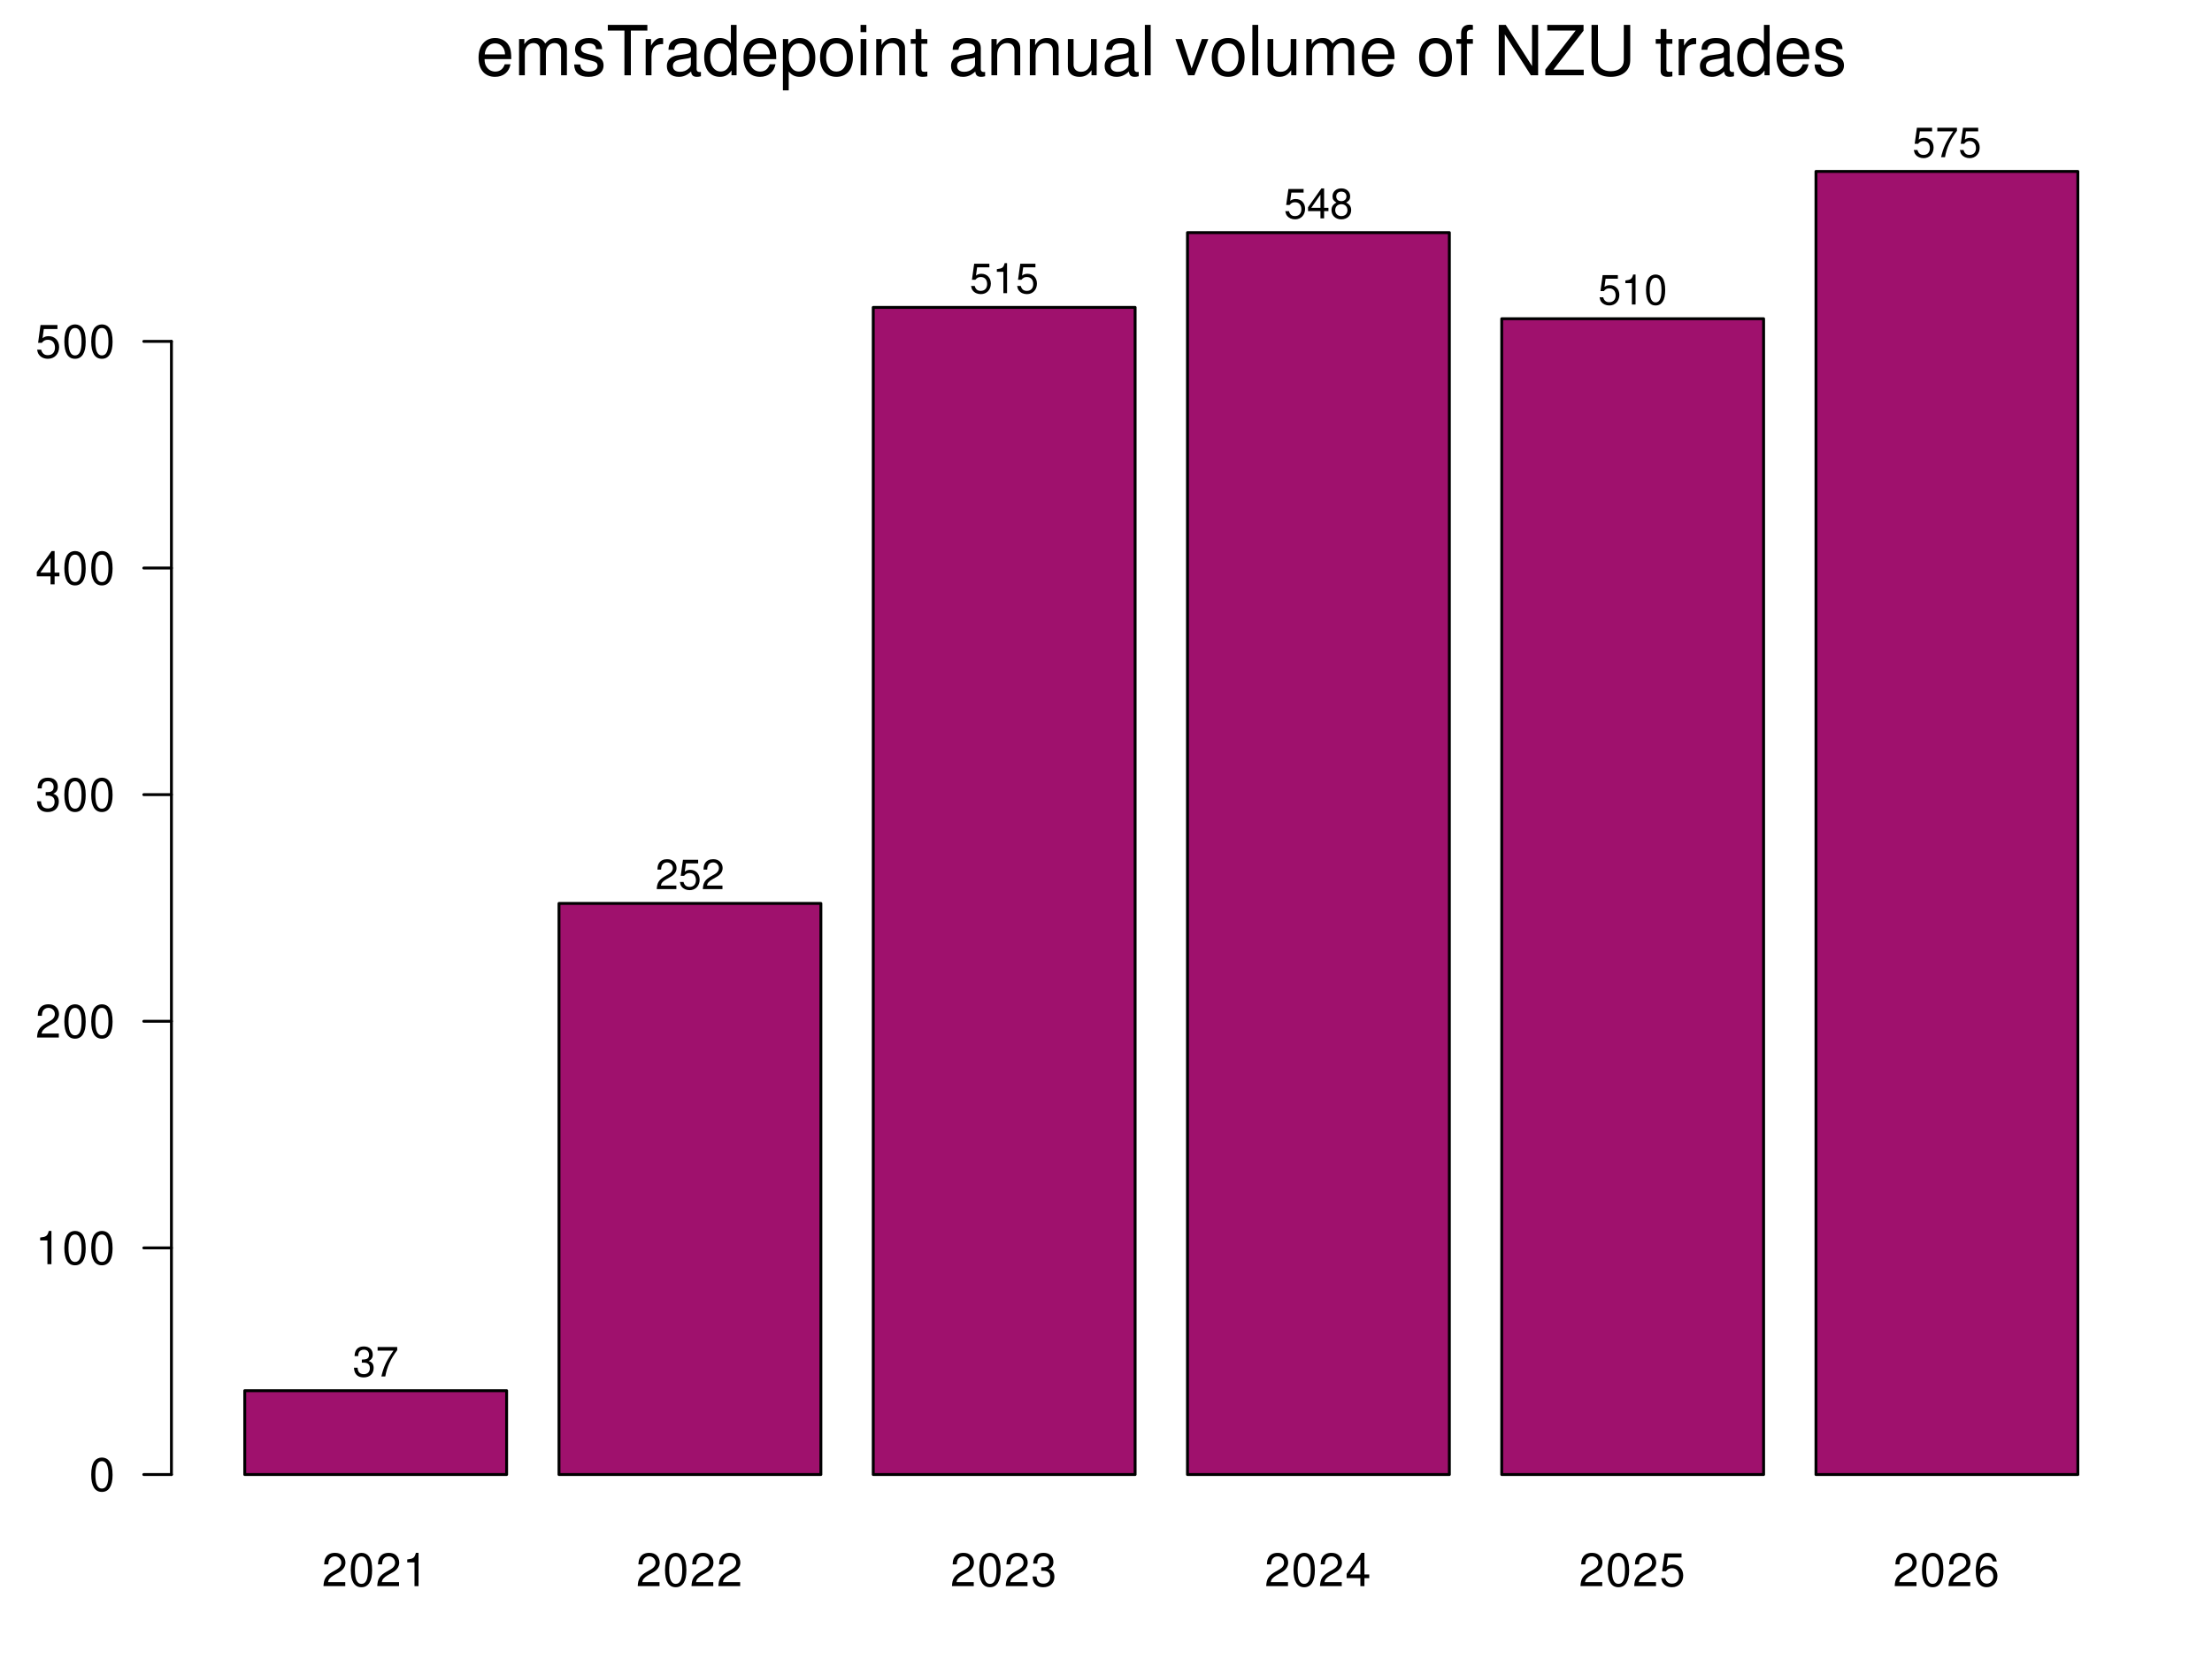
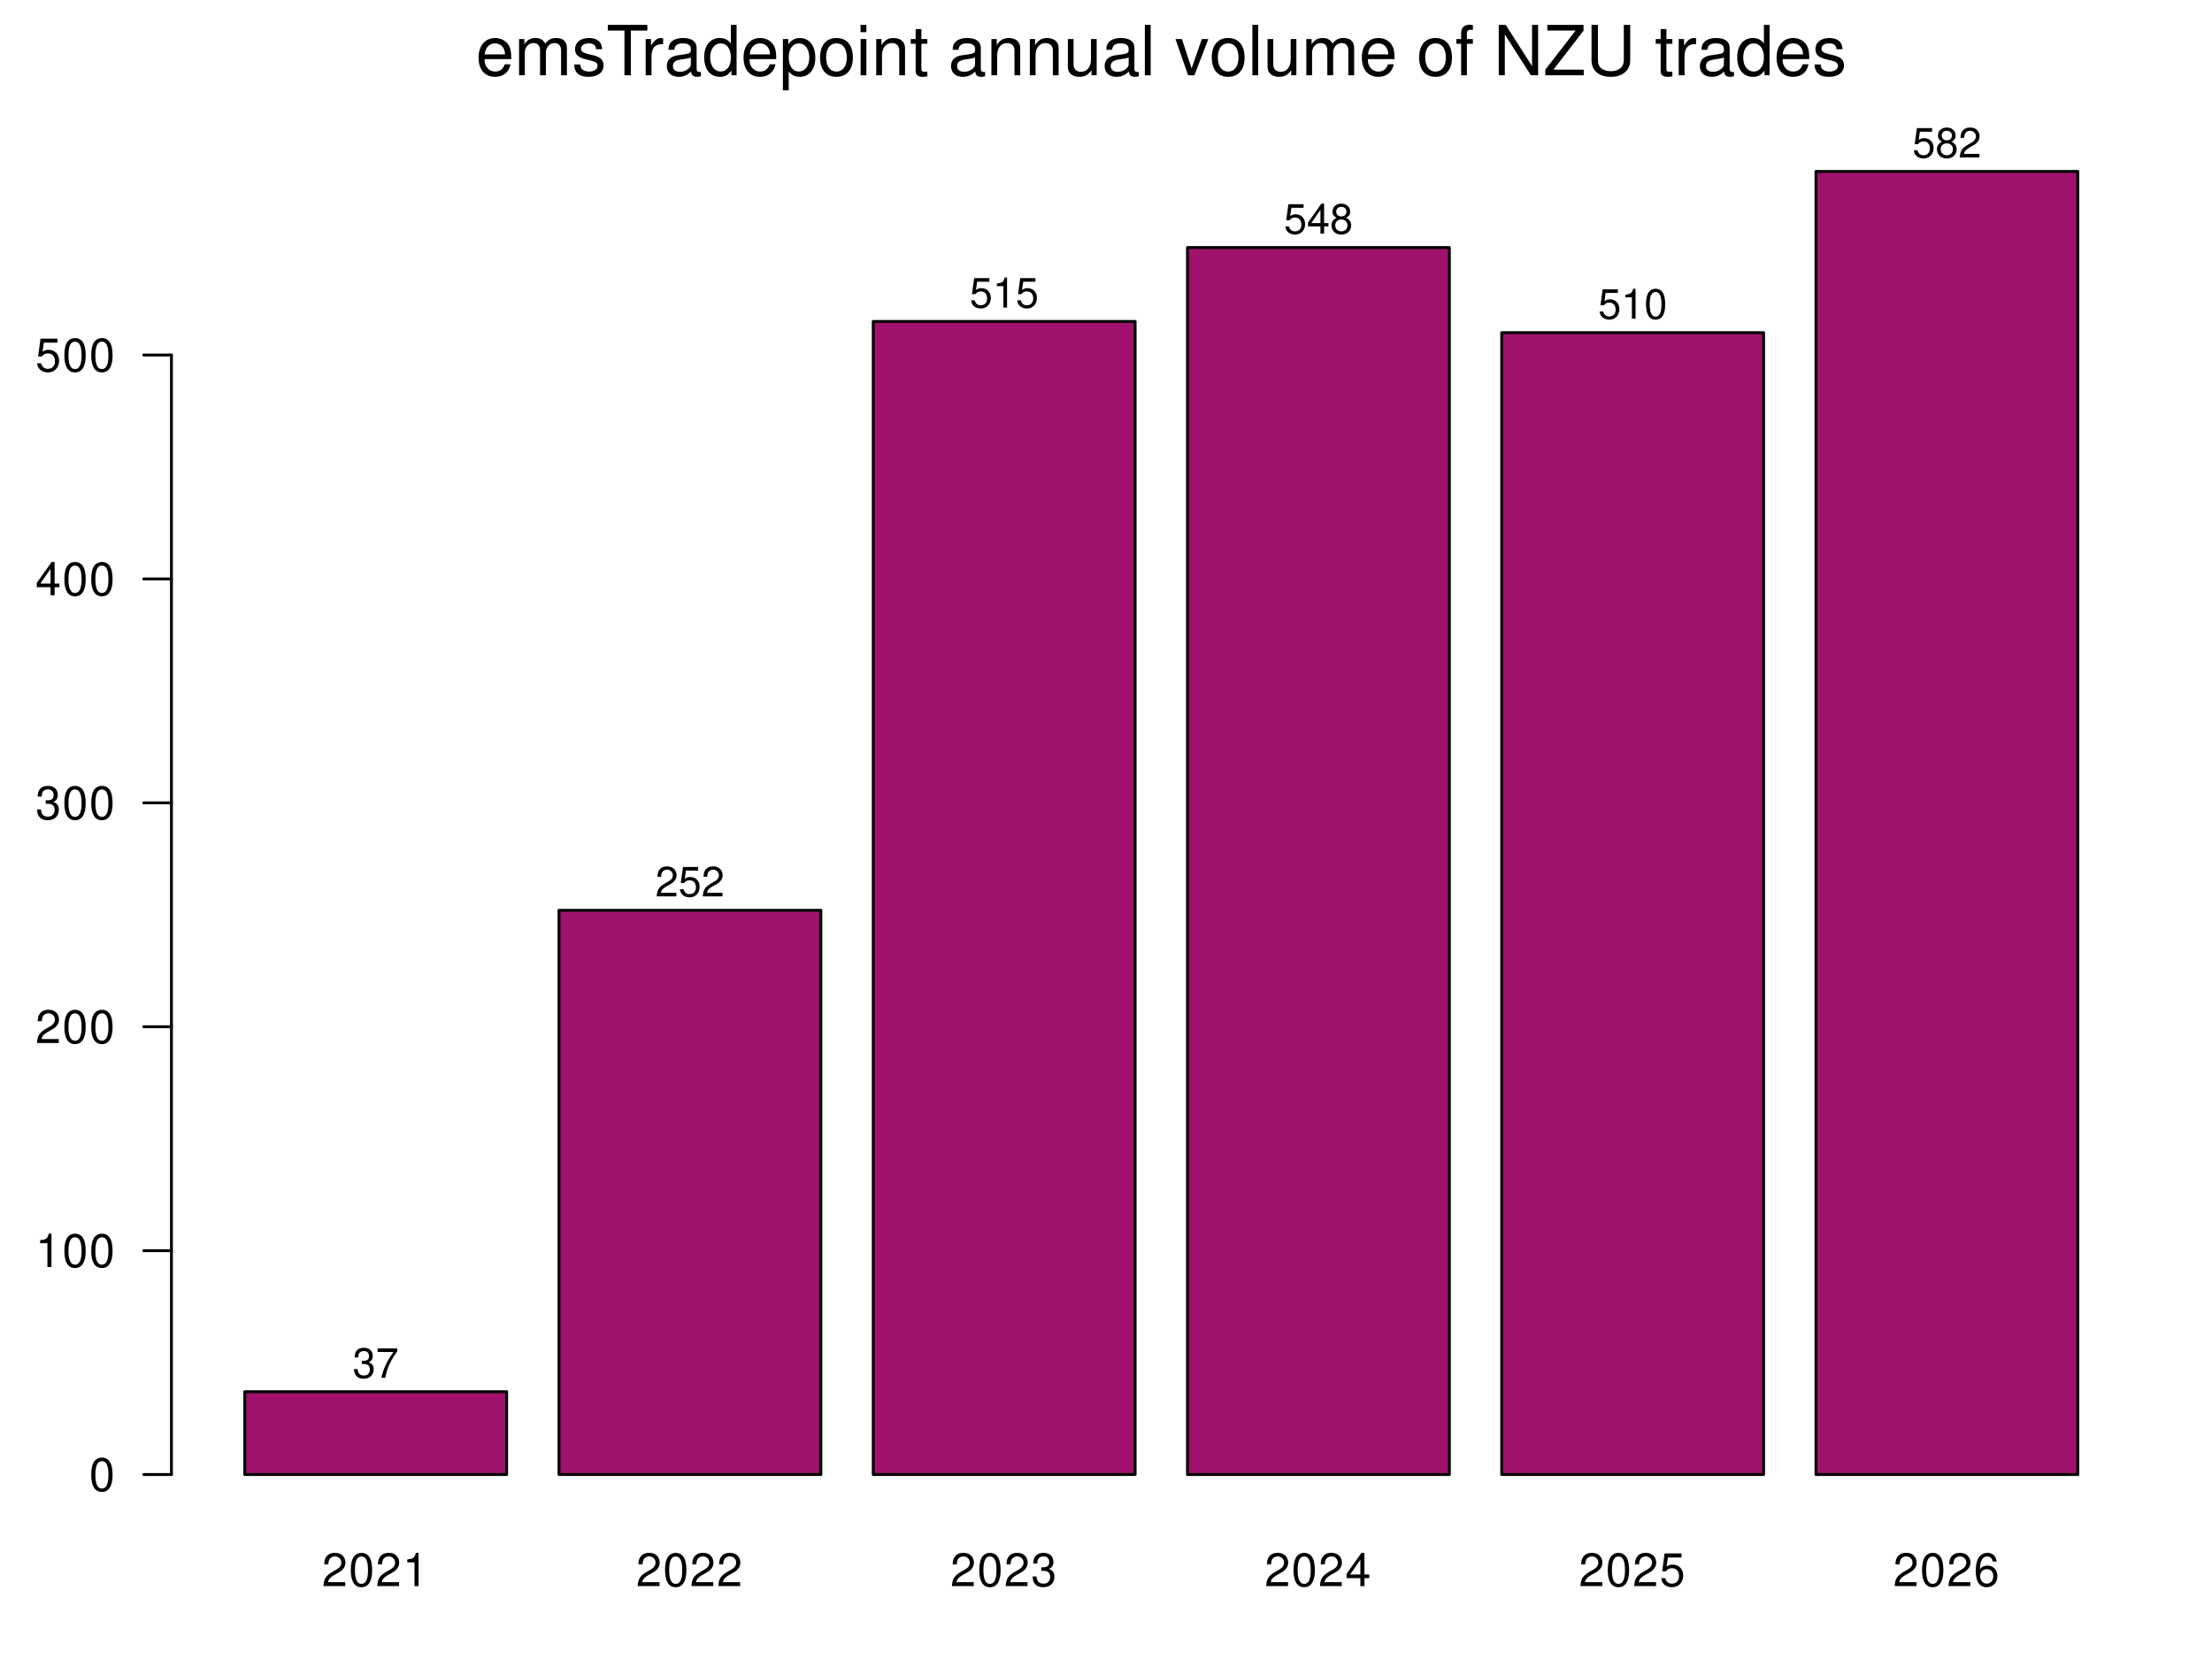
<svg xmlns="http://www.w3.org/2000/svg" xmlns:xlink="http://www.w3.org/1999/xlink" width="576pt" height="432pt" viewBox="0 0 576 432">
  <defs>
    <g>
      <g id="glyph-0-0">
        <path d="M 6.078 -1.047 L 1.594 -1.047 C 1.703 -1.766 2.094 -2.219 3.125 -2.859 L 4.328 -3.531 C 5.516 -4.188 6.125 -5.078 6.125 -6.141 C 6.125 -6.859 5.844 -7.531 5.344 -8 C 4.844 -8.453 4.219 -8.672 3.406 -8.672 C 2.328 -8.672 1.531 -8.297 1.062 -7.547 C 0.75 -7.094 0.625 -6.547 0.594 -5.672 L 1.656 -5.672 C 1.688 -6.266 1.766 -6.609 1.906 -6.906 C 2.188 -7.422 2.734 -7.75 3.375 -7.75 C 4.328 -7.75 5.047 -7.062 5.047 -6.125 C 5.047 -5.422 4.656 -4.828 3.906 -4.391 L 2.797 -3.75 C 1.016 -2.719 0.5 -1.906 0.406 -0.016 L 6.078 -0.016 Z M 6.078 -1.047 " />
      </g>
      <g id="glyph-0-1">
        <path d="M 3.297 -8.672 C 2.516 -8.672 1.781 -8.312 1.344 -7.734 C 0.797 -6.953 0.516 -5.812 0.516 -4.203 C 0.516 -1.266 1.469 0.281 3.297 0.281 C 5.094 0.281 6.078 -1.266 6.078 -4.125 C 6.078 -5.812 5.812 -6.938 5.25 -7.734 C 4.812 -8.328 4.109 -8.672 3.297 -8.672 Z M 3.297 -7.734 C 4.438 -7.734 5 -6.578 5 -4.219 C 5 -1.75 4.453 -0.594 3.281 -0.594 C 2.156 -0.594 1.594 -1.797 1.594 -4.188 C 1.594 -6.578 2.156 -7.734 3.297 -7.734 Z M 3.297 -7.734 " />
      </g>
      <g id="glyph-0-2">
        <path d="M 3.109 -6.188 L 3.109 0 L 4.156 0 L 4.156 -8.672 L 3.469 -8.672 C 3.094 -7.344 2.859 -7.156 1.219 -6.953 L 1.219 -6.188 Z M 3.109 -6.188 " />
      </g>
      <g id="glyph-0-3">
        <path d="M 2.656 -4 L 3.234 -4 C 4.375 -4 4.984 -3.453 4.984 -2.406 C 4.984 -1.312 4.328 -0.656 3.234 -0.656 C 2.078 -0.656 1.516 -1.25 1.438 -2.516 L 0.391 -2.516 C 0.438 -1.828 0.547 -1.375 0.75 -0.984 C 1.203 -0.141 2.031 0.281 3.188 0.281 C 4.938 0.281 6.078 -0.781 6.078 -2.422 C 6.078 -3.531 5.656 -4.125 4.625 -4.484 C 5.422 -4.812 5.812 -5.406 5.812 -6.281 C 5.812 -7.781 4.844 -8.672 3.234 -8.672 C 1.516 -8.672 0.594 -7.719 0.562 -5.875 L 1.625 -5.875 C 1.625 -6.406 1.688 -6.703 1.812 -6.969 C 2.047 -7.469 2.578 -7.75 3.234 -7.75 C 4.172 -7.75 4.734 -7.188 4.734 -6.25 C 4.734 -5.641 4.531 -5.266 4.062 -5.062 C 3.766 -4.938 3.391 -4.891 2.656 -4.891 Z M 2.656 -4 " />
      </g>
      <g id="glyph-0-4">
        <path d="M 3.922 -2.094 L 3.922 0 L 4.984 0 L 4.984 -2.094 L 6.234 -2.094 L 6.234 -3.047 L 4.984 -3.047 L 4.984 -8.672 L 4.203 -8.672 L 0.344 -3.219 L 0.344 -2.094 Z M 3.922 -3.047 L 1.266 -3.047 L 3.922 -6.875 Z M 3.922 -3.047 " />
      </g>
      <g id="glyph-0-5">
        <path d="M 5.719 -8.516 L 1.312 -8.516 L 0.688 -3.875 L 1.656 -3.875 C 2.141 -4.469 2.562 -4.672 3.234 -4.672 C 4.375 -4.672 5.078 -3.891 5.078 -2.625 C 5.078 -1.406 4.375 -0.656 3.219 -0.656 C 2.297 -0.656 1.734 -1.125 1.469 -2.094 L 0.422 -2.094 C 0.562 -1.391 0.688 -1.062 0.938 -0.75 C 1.422 -0.094 2.281 0.281 3.234 0.281 C 4.953 0.281 6.156 -0.969 6.156 -2.766 C 6.156 -4.453 5.047 -5.609 3.406 -5.609 C 2.812 -5.609 2.328 -5.453 1.844 -5.094 L 2.172 -7.469 L 5.719 -7.469 Z M 5.719 -8.516 " />
      </g>
      <g id="glyph-0-6">
        <path d="M 5.969 -6.422 C 5.766 -7.844 4.859 -8.672 3.562 -8.672 C 2.625 -8.672 1.781 -8.219 1.281 -7.438 C 0.75 -6.594 0.516 -5.531 0.516 -3.953 C 0.516 -2.5 0.719 -1.578 1.234 -0.797 C 1.688 -0.094 2.438 0.281 3.375 0.281 C 4.984 0.281 6.156 -0.938 6.156 -2.625 C 6.156 -4.219 5.078 -5.359 3.547 -5.359 C 2.719 -5.359 2.047 -5.047 1.594 -4.406 C 1.609 -6.547 2.281 -7.734 3.484 -7.734 C 4.234 -7.734 4.75 -7.266 4.922 -6.422 Z M 3.422 -4.422 C 4.438 -4.422 5.078 -3.703 5.078 -2.547 C 5.078 -1.453 4.359 -0.656 3.391 -0.656 C 2.406 -0.656 1.656 -1.484 1.656 -2.594 C 1.656 -3.672 2.375 -4.422 3.422 -4.422 Z M 3.422 -4.422 " />
      </g>
      <g id="glyph-1-0">
        <path d="M 2.391 -3.594 L 2.906 -3.594 C 3.938 -3.594 4.484 -3.109 4.484 -2.172 C 4.484 -1.188 3.891 -0.594 2.922 -0.594 C 1.875 -0.594 1.359 -1.125 1.297 -2.266 L 0.344 -2.266 C 0.391 -1.641 0.5 -1.234 0.688 -0.891 C 1.078 -0.125 1.828 0.25 2.875 0.25 C 4.453 0.25 5.469 -0.703 5.469 -2.188 C 5.469 -3.172 5.078 -3.719 4.172 -4.031 C 4.875 -4.328 5.234 -4.875 5.234 -5.656 C 5.234 -7 4.359 -7.812 2.906 -7.812 C 1.359 -7.812 0.547 -6.938 0.5 -5.297 L 1.453 -5.297 C 1.469 -5.766 1.516 -6.031 1.625 -6.266 C 1.844 -6.719 2.328 -6.969 2.922 -6.969 C 3.75 -6.969 4.266 -6.469 4.266 -5.625 C 4.266 -5.078 4.078 -4.734 3.656 -4.562 C 3.391 -4.453 3.047 -4.406 2.391 -4.391 Z M 2.391 -3.594 " />
      </g>
      <g id="glyph-1-1">
        <path d="M 5.609 -7.656 L 0.5 -7.656 L 0.5 -6.719 L 4.625 -6.719 C 2.812 -4.109 2.062 -2.516 1.484 0 L 2.5 0 C 2.922 -2.453 3.891 -4.562 5.609 -6.859 Z M 5.609 -7.656 " />
      </g>
      <g id="glyph-1-2">
        <path d="M 5.469 -0.938 L 1.438 -0.938 C 1.531 -1.594 1.875 -2 2.812 -2.562 L 3.891 -3.172 C 4.969 -3.766 5.516 -4.562 5.516 -5.531 C 5.516 -6.172 5.266 -6.781 4.797 -7.203 C 4.344 -7.609 3.797 -7.812 3.062 -7.812 C 2.094 -7.812 1.375 -7.453 0.953 -6.797 C 0.688 -6.375 0.562 -5.891 0.547 -5.109 L 1.484 -5.109 C 1.516 -5.641 1.594 -5.953 1.719 -6.203 C 1.969 -6.688 2.469 -6.969 3.031 -6.969 C 3.891 -6.969 4.547 -6.344 4.547 -5.5 C 4.547 -4.875 4.188 -4.344 3.516 -3.953 L 2.516 -3.375 C 0.922 -2.453 0.453 -1.719 0.359 -0.016 L 5.469 -0.016 Z M 5.469 -0.938 " />
      </g>
      <g id="glyph-1-3">
        <path d="M 5.141 -7.656 L 1.188 -7.656 L 0.609 -3.484 L 1.484 -3.484 C 1.938 -4.016 2.297 -4.203 2.906 -4.203 C 3.938 -4.203 4.562 -3.5 4.562 -2.359 C 4.562 -1.266 3.938 -0.594 2.891 -0.594 C 2.062 -0.594 1.562 -1.016 1.328 -1.875 L 0.375 -1.875 C 0.5 -1.25 0.609 -0.953 0.844 -0.672 C 1.281 -0.094 2.047 0.25 2.922 0.25 C 4.453 0.25 5.531 -0.875 5.531 -2.5 C 5.531 -4 4.531 -5.047 3.062 -5.047 C 2.531 -5.047 2.094 -4.906 1.656 -4.578 L 1.953 -6.719 L 5.141 -6.719 Z M 5.141 -7.656 " />
      </g>
      <g id="glyph-1-4">
        <path d="M 2.797 -5.562 L 2.797 0 L 3.75 0 L 3.75 -7.812 L 3.125 -7.812 C 2.781 -6.609 2.562 -6.453 1.094 -6.25 L 1.094 -5.562 Z M 2.797 -5.562 " />
      </g>
      <g id="glyph-1-5">
        <path d="M 3.531 -1.891 L 3.531 0 L 4.484 0 L 4.484 -1.891 L 5.609 -1.891 L 5.609 -2.75 L 4.484 -2.75 L 4.484 -7.812 L 3.781 -7.812 L 0.297 -2.891 L 0.297 -1.891 Z M 3.531 -2.75 L 1.141 -2.75 L 3.531 -6.188 Z M 3.531 -2.75 " />
      </g>
      <g id="glyph-1-6">
        <path d="M 4.219 -4.109 C 5.016 -4.594 5.266 -4.984 5.266 -5.719 C 5.266 -6.953 4.328 -7.812 2.969 -7.812 C 1.625 -7.812 0.672 -6.953 0.672 -5.734 C 0.672 -4.984 0.922 -4.609 1.703 -4.109 C 0.828 -3.672 0.406 -3.031 0.406 -2.172 C 0.406 -0.75 1.453 0.25 2.969 0.25 C 4.484 0.25 5.531 -0.75 5.531 -2.172 C 5.531 -3.031 5.109 -3.672 4.219 -4.109 Z M 2.969 -6.969 C 3.781 -6.969 4.297 -6.484 4.297 -5.703 C 4.297 -4.969 3.766 -4.484 2.969 -4.484 C 2.156 -4.484 1.641 -4.969 1.641 -5.719 C 1.641 -6.484 2.156 -6.969 2.969 -6.969 Z M 2.969 -3.688 C 3.922 -3.688 4.562 -3.062 4.562 -2.156 C 4.562 -1.203 3.938 -0.594 2.953 -0.594 C 2.016 -0.594 1.375 -1.234 1.375 -2.141 C 1.375 -3.062 2.016 -3.688 2.969 -3.688 Z M 2.969 -3.688 " />
      </g>
      <g id="glyph-1-7">
        <path d="M 2.969 -7.812 C 2.25 -7.812 1.609 -7.484 1.203 -6.953 C 0.719 -6.266 0.469 -5.219 0.469 -3.781 C 0.469 -1.141 1.328 0.25 2.969 0.25 C 4.594 0.25 5.469 -1.141 5.469 -3.719 C 5.469 -5.219 5.234 -6.234 4.734 -6.953 C 4.328 -7.5 3.688 -7.812 2.969 -7.812 Z M 2.969 -6.969 C 4 -6.969 4.5 -5.922 4.5 -3.797 C 4.5 -1.578 4 -0.547 2.953 -0.547 C 1.938 -0.547 1.438 -1.625 1.438 -3.766 C 1.438 -5.922 1.938 -6.969 2.969 -6.969 Z M 2.969 -6.969 " />
      </g>
      <g id="glyph-2-0">
        <path d="M 9.234 -4.219 C 9.234 -5.656 9.125 -6.516 8.859 -7.219 C 8.25 -8.766 6.797 -9.703 5.047 -9.703 C 2.406 -9.703 0.719 -7.703 0.719 -4.594 C 0.719 -1.469 2.344 0.406 5 0.406 C 7.156 0.406 8.656 -0.812 9.031 -2.859 L 7.531 -2.859 C 7.109 -1.625 6.266 -0.969 5.062 -0.969 C 4.109 -0.969 3.297 -1.406 2.797 -2.203 C 2.438 -2.734 2.297 -3.281 2.281 -4.219 Z M 2.328 -5.438 C 2.453 -7.188 3.516 -8.312 5.016 -8.312 C 6.547 -8.312 7.609 -7.125 7.609 -5.438 Z M 2.328 -5.438 " />
      </g>
      <g id="glyph-2-1">
        <path d="M 1.266 -9.438 L 1.266 0 L 2.766 0 L 2.766 -5.922 C 2.766 -7.297 3.766 -8.391 4.984 -8.391 C 6.109 -8.391 6.734 -7.703 6.734 -6.5 L 6.734 0 L 8.25 0 L 8.25 -5.922 C 8.25 -7.297 9.234 -8.391 10.453 -8.391 C 11.562 -8.391 12.203 -7.688 12.203 -6.5 L 12.203 0 L 13.719 0 L 13.719 -7.078 C 13.719 -8.766 12.75 -9.703 10.984 -9.703 C 9.719 -9.703 8.969 -9.328 8.078 -8.266 C 7.531 -9.266 6.766 -9.703 5.547 -9.703 C 4.281 -9.703 3.438 -9.234 2.641 -8.094 L 2.641 -9.438 Z M 1.266 -9.438 " />
      </g>
      <g id="glyph-2-2">
        <path d="M 7.891 -6.797 C 7.859 -8.656 6.641 -9.703 4.469 -9.703 C 2.266 -9.703 0.844 -8.562 0.844 -6.828 C 0.844 -5.344 1.609 -4.641 3.828 -4.109 L 5.234 -3.766 C 6.281 -3.516 6.703 -3.125 6.703 -2.469 C 6.703 -1.562 5.812 -0.969 4.5 -0.969 C 3.688 -0.969 3 -1.203 2.625 -1.609 C 2.391 -1.875 2.281 -2.141 2.203 -2.812 L 0.609 -2.812 C 0.688 -0.625 1.906 0.406 4.375 0.406 C 6.75 0.406 8.266 -0.75 8.266 -2.578 C 8.266 -3.984 7.469 -4.75 5.594 -5.203 L 4.156 -5.547 C 2.938 -5.828 2.406 -6.234 2.406 -6.891 C 2.406 -7.781 3.188 -8.312 4.406 -8.312 C 5.609 -8.312 6.266 -7.797 6.297 -6.797 Z M 7.891 -6.797 " />
      </g>
      <g id="glyph-2-3">
        <path d="M 6.375 -11.641 L 10.672 -11.641 L 10.672 -13.125 L 0.375 -13.125 L 0.375 -11.641 L 4.703 -11.641 L 4.703 0 L 6.375 0 Z M 6.375 -11.641 " />
      </g>
      <g id="glyph-2-4">
        <path d="M 1.234 -9.438 L 1.234 0 L 2.75 0 L 2.75 -4.891 C 2.766 -7.156 3.703 -8.172 5.781 -8.125 L 5.781 -9.641 C 5.531 -9.688 5.375 -9.703 5.203 -9.703 C 4.234 -9.703 3.484 -9.125 2.625 -7.719 L 2.625 -9.438 Z M 1.234 -9.438 " />
      </g>
      <g id="glyph-2-5">
        <path d="M 9.625 -0.875 C 9.469 -0.844 9.391 -0.844 9.312 -0.844 C 8.781 -0.844 8.5 -1.109 8.5 -1.578 L 8.5 -7.125 C 8.5 -8.797 7.266 -9.703 4.953 -9.703 C 3.562 -9.703 2.469 -9.312 1.812 -8.609 C 1.391 -8.125 1.203 -7.578 1.172 -6.641 L 2.688 -6.641 C 2.812 -7.797 3.484 -8.312 4.891 -8.312 C 6.266 -8.312 7 -7.812 7 -6.906 L 7 -6.516 C 6.984 -5.875 6.656 -5.641 5.438 -5.469 C 3.312 -5.203 2.984 -5.125 2.406 -4.891 C 1.312 -4.422 0.75 -3.594 0.75 -2.375 C 0.75 -0.672 1.938 0.406 3.859 0.406 C 5.047 0.406 6 0 7.062 -0.969 C 7.156 0 7.625 0.406 8.609 0.406 C 8.922 0.406 9.125 0.375 9.625 0.25 Z M 7 -2.969 C 7 -2.469 6.859 -2.156 6.406 -1.75 C 5.797 -1.188 5.062 -0.906 4.172 -0.906 C 3 -0.906 2.328 -1.453 2.328 -2.406 C 2.328 -3.406 2.969 -3.906 4.594 -4.141 C 6.188 -4.359 6.5 -4.422 7 -4.656 Z M 7 -2.969 " />
      </g>
      <g id="glyph-2-6">
        <path d="M 8.906 -13.125 L 7.422 -13.125 L 7.422 -8.25 C 6.781 -9.203 5.781 -9.703 4.516 -9.703 C 2.062 -9.703 0.469 -7.734 0.469 -4.734 C 0.469 -1.547 2.016 0.406 4.578 0.406 C 5.875 0.406 6.766 -0.078 7.578 -1.234 L 7.578 0 L 8.906 0 Z M 4.766 -8.297 C 6.391 -8.297 7.422 -6.875 7.422 -4.609 C 7.422 -2.438 6.375 -0.984 4.781 -0.984 C 3.125 -0.984 2.031 -2.453 2.031 -4.641 C 2.031 -6.844 3.125 -8.297 4.766 -8.297 Z M 4.766 -8.297 " />
      </g>
      <g id="glyph-2-7">
        <path d="M 0.969 3.922 L 2.484 3.922 L 2.484 -0.984 C 3.281 -0.016 4.156 0.406 5.375 0.406 C 7.828 0.406 9.406 -1.547 9.406 -4.547 C 9.406 -7.719 7.859 -9.703 5.359 -9.703 C 4.094 -9.703 3.062 -9.125 2.359 -8.016 L 2.359 -9.438 L 0.969 -9.438 Z M 5.109 -8.297 C 6.766 -8.297 7.844 -6.844 7.844 -4.594 C 7.844 -2.453 6.75 -0.984 5.109 -0.984 C 3.516 -0.984 2.484 -2.438 2.484 -4.641 C 2.484 -6.859 3.516 -8.297 5.109 -8.297 Z M 5.109 -8.297 " />
      </g>
      <g id="glyph-2-8">
        <path d="M 4.891 -9.703 C 2.234 -9.703 0.641 -7.812 0.641 -4.641 C 0.641 -1.453 2.234 0.406 4.906 0.406 C 7.578 0.406 9.188 -1.469 9.188 -4.578 C 9.188 -7.844 7.625 -9.703 4.891 -9.703 Z M 4.906 -8.312 C 6.609 -8.312 7.609 -6.938 7.609 -4.594 C 7.609 -2.359 6.562 -0.969 4.906 -0.969 C 3.234 -0.969 2.219 -2.359 2.219 -4.641 C 2.219 -6.938 3.234 -8.312 4.906 -8.312 Z M 4.906 -8.312 " />
      </g>
      <g id="glyph-2-9">
        <path d="M 2.703 -9.438 L 1.203 -9.438 L 1.203 0 L 2.703 0 Z M 2.703 -13.125 L 1.188 -13.125 L 1.188 -11.234 L 2.703 -11.234 Z M 2.703 -13.125 " />
      </g>
      <g id="glyph-2-10">
        <path d="M 1.266 -9.438 L 1.266 0 L 2.766 0 L 2.766 -5.203 C 2.766 -7.125 3.781 -8.391 5.328 -8.391 C 6.516 -8.391 7.266 -7.672 7.266 -6.531 L 7.266 0 L 8.766 0 L 8.766 -7.125 C 8.766 -8.688 7.594 -9.703 5.781 -9.703 C 4.375 -9.703 3.469 -9.156 2.641 -7.844 L 2.641 -9.438 Z M 1.266 -9.438 " />
      </g>
      <g id="glyph-2-11">
        <path d="M 4.578 -9.438 L 3.031 -9.438 L 3.031 -12.031 L 1.531 -12.031 L 1.531 -9.438 L 0.25 -9.438 L 0.25 -8.203 L 1.531 -8.203 L 1.531 -1.078 C 1.531 -0.109 2.172 0.406 3.344 0.406 C 3.75 0.406 4.062 0.375 4.578 0.281 L 4.578 -0.969 C 4.359 -0.922 4.156 -0.906 3.859 -0.906 C 3.203 -0.906 3.031 -1.078 3.031 -1.75 L 3.031 -8.203 L 4.578 -8.203 Z M 4.578 -9.438 " />
      </g>
      <g id="glyph-2-12">
</g>
      <g id="glyph-2-13">
        <path d="M 8.672 0 L 8.672 -9.438 L 7.188 -9.438 L 7.188 -4.094 C 7.188 -2.156 6.172 -0.906 4.609 -0.906 C 3.422 -0.906 2.656 -1.625 2.656 -2.75 L 2.656 -9.438 L 1.172 -9.438 L 1.172 -2.156 C 1.172 -0.594 2.344 0.406 4.172 0.406 C 5.562 0.406 6.438 -0.078 7.328 -1.312 L 7.328 0 Z M 8.672 0 " />
      </g>
      <g id="glyph-2-14">
        <path d="M 2.734 -13.125 L 1.219 -13.125 L 1.219 0 L 2.734 0 Z M 2.734 -13.125 " />
      </g>
      <g id="glyph-2-15">
        <path d="M 5.125 0 L 8.75 -9.438 L 7.062 -9.438 L 4.391 -1.781 L 1.875 -9.438 L 0.188 -9.438 L 3.484 0 Z M 5.125 0 " />
      </g>
      <g id="glyph-2-16">
        <path d="M 4.641 -9.438 L 3.078 -9.438 L 3.078 -10.906 C 3.078 -11.531 3.422 -11.859 4.125 -11.859 C 4.25 -11.859 4.297 -11.859 4.641 -11.844 L 4.641 -13.078 C 4.297 -13.156 4.109 -13.172 3.797 -13.172 C 2.406 -13.172 1.578 -12.391 1.578 -11.031 L 1.578 -9.438 L 0.328 -9.438 L 0.328 -8.203 L 1.578 -8.203 L 1.578 0 L 3.078 0 L 3.078 -8.203 L 4.641 -8.203 Z M 4.641 -9.438 " />
      </g>
      <g id="glyph-2-17">
        <path d="M 11.625 -13.125 L 10.047 -13.125 L 10.047 -2.391 L 3.188 -13.125 L 1.375 -13.125 L 1.375 0 L 2.953 0 L 2.953 -10.641 L 9.734 0 L 11.625 0 Z M 11.625 -13.125 " />
      </g>
      <g id="glyph-2-18">
        <path d="M 10.453 -13.125 L 1.016 -13.125 L 1.016 -11.641 L 8.391 -11.641 L 0.5 -1.469 L 0.5 0 L 10.5 0 L 10.5 -1.469 L 2.609 -1.469 L 10.453 -11.609 Z M 10.453 -13.125 " />
      </g>
      <g id="glyph-2-19">
        <path d="M 9.938 -13.125 L 9.938 -3.906 C 9.938 -2.141 8.656 -1.062 6.547 -1.062 C 5.578 -1.062 4.781 -1.297 4.156 -1.75 C 3.516 -2.25 3.203 -2.922 3.203 -3.906 L 3.203 -13.125 L 1.531 -13.125 L 1.531 -3.906 C 1.531 -1.234 3.438 0.406 6.547 0.406 C 9.625 0.406 11.609 -1.281 11.609 -3.906 L 11.609 -13.125 Z M 9.938 -13.125 " />
      </g>
    </g>
  </defs>
  <rect x="-57.6" y="-43.2" width="691.2" height="518.4" fill="rgb(100%, 100%, 100%)" fill-opacity="1" />
-   <path fill-rule="nonzero" fill="rgb(62.353%, 6.667%, 42.745%)" fill-opacity="1" stroke-width="0.75" stroke-linecap="round" stroke-linejoin="round" stroke="rgb(0%, 0%, 0%)" stroke-opacity="1" stroke-miterlimit="10" d="M 63.734 383.965 L 131.926 383.965 L 131.926 362.129 L 63.734 362.129 Z M 63.734 383.965 " />
-   <path fill-rule="nonzero" fill="rgb(62.353%, 6.667%, 42.745%)" fill-opacity="1" stroke-width="0.75" stroke-linecap="round" stroke-linejoin="round" stroke="rgb(0%, 0%, 0%)" stroke-opacity="1" stroke-miterlimit="10" d="M 145.562 383.965 L 213.754 383.965 L 213.754 235.25 L 145.562 235.25 Z M 145.562 383.965 " />
-   <path fill-rule="nonzero" fill="rgb(62.353%, 6.667%, 42.745%)" fill-opacity="1" stroke-width="0.75" stroke-linecap="round" stroke-linejoin="round" stroke="rgb(0%, 0%, 0%)" stroke-opacity="1" stroke-miterlimit="10" d="M 227.391 383.965 L 295.582 383.965 L 295.582 80.047 L 227.391 80.047 Z M 227.391 383.965 " />
-   <path fill-rule="nonzero" fill="rgb(62.353%, 6.667%, 42.745%)" fill-opacity="1" stroke-width="0.75" stroke-linecap="round" stroke-linejoin="round" stroke="rgb(0%, 0%, 0%)" stroke-opacity="1" stroke-miterlimit="10" d="M 309.219 383.965 L 377.41 383.965 L 377.41 60.57 L 309.219 60.57 Z M 309.219 383.965 " />
-   <path fill-rule="nonzero" fill="rgb(62.353%, 6.667%, 42.745%)" fill-opacity="1" stroke-width="0.75" stroke-linecap="round" stroke-linejoin="round" stroke="rgb(0%, 0%, 0%)" stroke-opacity="1" stroke-miterlimit="10" d="M 391.047 383.965 L 459.238 383.965 L 459.238 82.996 L 391.047 82.996 Z M 391.047 383.965 " />
+   <path fill-rule="nonzero" fill="rgb(62.353%, 6.667%, 42.745%)" fill-opacity="1" stroke-width="0.75" stroke-linecap="round" stroke-linejoin="round" stroke="rgb(0%, 0%, 0%)" stroke-opacity="1" stroke-miterlimit="10" d="M 63.734 383.965 L 131.926 383.965 L 131.926 362.391 L 63.734 362.391 Z M 63.734 383.965 " />
+   <path fill-rule="nonzero" fill="rgb(62.353%, 6.667%, 42.745%)" fill-opacity="1" stroke-width="0.75" stroke-linecap="round" stroke-linejoin="round" stroke="rgb(0%, 0%, 0%)" stroke-opacity="1" stroke-miterlimit="10" d="M 145.562 383.965 L 213.754 383.965 L 213.754 237.039 L 145.562 237.039 Z M 145.562 383.965 " />
+   <path fill-rule="nonzero" fill="rgb(62.353%, 6.667%, 42.745%)" fill-opacity="1" stroke-width="0.75" stroke-linecap="round" stroke-linejoin="round" stroke="rgb(0%, 0%, 0%)" stroke-opacity="1" stroke-miterlimit="10" d="M 227.391 383.965 L 295.582 383.965 L 295.582 83.703 L 227.391 83.703 Z M 227.391 383.965 " />
+   <path fill-rule="nonzero" fill="rgb(62.353%, 6.667%, 42.745%)" fill-opacity="1" stroke-width="0.75" stroke-linecap="round" stroke-linejoin="round" stroke="rgb(0%, 0%, 0%)" stroke-opacity="1" stroke-miterlimit="10" d="M 309.219 383.965 L 377.41 383.965 L 377.41 64.461 L 309.219 64.461 Z M 309.219 383.965 " />
+   <path fill-rule="nonzero" fill="rgb(62.353%, 6.667%, 42.745%)" fill-opacity="1" stroke-width="0.75" stroke-linecap="round" stroke-linejoin="round" stroke="rgb(0%, 0%, 0%)" stroke-opacity="1" stroke-miterlimit="10" d="M 391.047 383.965 L 459.238 383.965 L 459.238 86.617 L 391.047 86.617 Z M 391.047 383.965 " />
  <path fill-rule="nonzero" fill="rgb(62.353%, 6.667%, 42.745%)" fill-opacity="1" stroke-width="0.75" stroke-linecap="round" stroke-linejoin="round" stroke="rgb(0%, 0%, 0%)" stroke-opacity="1" stroke-miterlimit="10" d="M 472.875 383.965 L 541.066 383.965 L 541.066 44.637 L 472.875 44.637 Z M 472.875 383.965 " />
  <g fill="rgb(0%, 0%, 0%)" fill-opacity="1">
    <use xlink:href="#glyph-0-0" x="83.828" y="413.029" />
    <use xlink:href="#glyph-0-1" x="90.828" y="413.029" />
    <use xlink:href="#glyph-0-0" x="97.828" y="413.029" />
    <use xlink:href="#glyph-0-2" x="104.828" y="413.029" />
  </g>
  <g fill="rgb(0%, 0%, 0%)" fill-opacity="1">
    <use xlink:href="#glyph-0-0" x="165.656" y="413.029" />
    <use xlink:href="#glyph-0-1" x="172.656" y="413.029" />
    <use xlink:href="#glyph-0-0" x="179.656" y="413.029" />
    <use xlink:href="#glyph-0-0" x="186.656" y="413.029" />
  </g>
  <g fill="rgb(0%, 0%, 0%)" fill-opacity="1">
    <use xlink:href="#glyph-0-0" x="247.484" y="413.029" />
    <use xlink:href="#glyph-0-1" x="254.484" y="413.029" />
    <use xlink:href="#glyph-0-0" x="261.484" y="413.029" />
    <use xlink:href="#glyph-0-3" x="268.484" y="413.029" />
  </g>
  <g fill="rgb(0%, 0%, 0%)" fill-opacity="1">
    <use xlink:href="#glyph-0-0" x="329.312" y="413.029" />
    <use xlink:href="#glyph-0-1" x="336.312" y="413.029" />
    <use xlink:href="#glyph-0-0" x="343.312" y="413.029" />
    <use xlink:href="#glyph-0-4" x="350.312" y="413.029" />
  </g>
  <g fill="rgb(0%, 0%, 0%)" fill-opacity="1">
    <use xlink:href="#glyph-0-0" x="411.145" y="413.029" />
    <use xlink:href="#glyph-0-1" x="418.145" y="413.029" />
    <use xlink:href="#glyph-0-0" x="425.145" y="413.029" />
    <use xlink:href="#glyph-0-5" x="432.145" y="413.029" />
  </g>
  <g fill="rgb(0%, 0%, 0%)" fill-opacity="1">
    <use xlink:href="#glyph-0-0" x="492.973" y="413.029" />
    <use xlink:href="#glyph-0-1" x="499.973" y="413.029" />
    <use xlink:href="#glyph-0-0" x="506.973" y="413.029" />
    <use xlink:href="#glyph-0-6" x="513.973" y="413.029" />
  </g>
-   <path fill="none" stroke-width="0.75" stroke-linecap="round" stroke-linejoin="round" stroke="rgb(0%, 0%, 0%)" stroke-opacity="1" stroke-miterlimit="10" d="M 44.641 383.965 L 44.641 88.898 " />
+   <path fill="none" stroke-width="0.75" stroke-linecap="round" stroke-linejoin="round" stroke="rgb(0%, 0%, 0%)" stroke-opacity="1" stroke-miterlimit="10" d="M 44.641 383.965 L 44.641 92.449 " />
  <path fill="none" stroke-width="0.75" stroke-linecap="round" stroke-linejoin="round" stroke="rgb(0%, 0%, 0%)" stroke-opacity="1" stroke-miterlimit="10" d="M 44.641 383.965 L 37.441 383.965 " />
-   <path fill="none" stroke-width="0.75" stroke-linecap="round" stroke-linejoin="round" stroke="rgb(0%, 0%, 0%)" stroke-opacity="1" stroke-miterlimit="10" d="M 44.641 324.953 L 37.441 324.953 " />
-   <path fill="none" stroke-width="0.75" stroke-linecap="round" stroke-linejoin="round" stroke="rgb(0%, 0%, 0%)" stroke-opacity="1" stroke-miterlimit="10" d="M 44.641 265.941 L 37.441 265.941 " />
-   <path fill="none" stroke-width="0.75" stroke-linecap="round" stroke-linejoin="round" stroke="rgb(0%, 0%, 0%)" stroke-opacity="1" stroke-miterlimit="10" d="M 44.641 206.926 L 37.441 206.926 " />
-   <path fill="none" stroke-width="0.75" stroke-linecap="round" stroke-linejoin="round" stroke="rgb(0%, 0%, 0%)" stroke-opacity="1" stroke-miterlimit="10" d="M 44.641 147.914 L 37.441 147.914 " />
-   <path fill="none" stroke-width="0.75" stroke-linecap="round" stroke-linejoin="round" stroke="rgb(0%, 0%, 0%)" stroke-opacity="1" stroke-miterlimit="10" d="M 44.641 88.898 L 37.441 88.898 " />
+   <path fill="none" stroke-width="0.75" stroke-linecap="round" stroke-linejoin="round" stroke="rgb(0%, 0%, 0%)" stroke-opacity="1" stroke-miterlimit="10" d="M 44.641 325.664 L 37.441 325.664 " />
+   <path fill="none" stroke-width="0.75" stroke-linecap="round" stroke-linejoin="round" stroke="rgb(0%, 0%, 0%)" stroke-opacity="1" stroke-miterlimit="10" d="M 44.641 267.359 L 37.441 267.359 " />
+   <path fill="none" stroke-width="0.75" stroke-linecap="round" stroke-linejoin="round" stroke="rgb(0%, 0%, 0%)" stroke-opacity="1" stroke-miterlimit="10" d="M 44.641 209.055 L 37.441 209.055 " />
+   <path fill="none" stroke-width="0.75" stroke-linecap="round" stroke-linejoin="round" stroke="rgb(0%, 0%, 0%)" stroke-opacity="1" stroke-miterlimit="10" d="M 44.641 150.754 L 37.441 150.754 " />
+   <path fill="none" stroke-width="0.75" stroke-linecap="round" stroke-linejoin="round" stroke="rgb(0%, 0%, 0%)" stroke-opacity="1" stroke-miterlimit="10" d="M 44.641 92.449 L 37.441 92.449 " />
  <g fill="rgb(0%, 0%, 0%)" fill-opacity="1">
    <use xlink:href="#glyph-0-1" x="23.238" y="388.213" />
  </g>
  <g fill="rgb(0%, 0%, 0%)" fill-opacity="1">
-     <use xlink:href="#glyph-0-2" x="9.238" y="329.201" />
-     <use xlink:href="#glyph-0-1" x="16.238" y="329.201" />
-     <use xlink:href="#glyph-0-1" x="23.238" y="329.201" />
-   </g>
-   <g fill="rgb(0%, 0%, 0%)" fill-opacity="1">
-     <use xlink:href="#glyph-0-0" x="9.238" y="270.189" />
-     <use xlink:href="#glyph-0-1" x="16.238" y="270.189" />
-     <use xlink:href="#glyph-0-1" x="23.238" y="270.189" />
-   </g>
-   <g fill="rgb(0%, 0%, 0%)" fill-opacity="1">
-     <use xlink:href="#glyph-0-3" x="9.238" y="211.174" />
-     <use xlink:href="#glyph-0-1" x="16.238" y="211.174" />
-     <use xlink:href="#glyph-0-1" x="23.238" y="211.174" />
-   </g>
-   <g fill="rgb(0%, 0%, 0%)" fill-opacity="1">
-     <use xlink:href="#glyph-0-4" x="9.238" y="152.162" />
-     <use xlink:href="#glyph-0-1" x="16.238" y="152.162" />
-     <use xlink:href="#glyph-0-1" x="23.238" y="152.162" />
-   </g>
-   <g fill="rgb(0%, 0%, 0%)" fill-opacity="1">
-     <use xlink:href="#glyph-0-5" x="9.238" y="93.146" />
-     <use xlink:href="#glyph-0-1" x="16.238" y="93.146" />
-     <use xlink:href="#glyph-0-1" x="23.238" y="93.146" />
-   </g>
-   <g fill="rgb(0%, 0%, 0%)" fill-opacity="1">
-     <use xlink:href="#glyph-1-0" x="91.828" y="358.424" />
-     <use xlink:href="#glyph-1-1" x="97.828" y="358.424" />
-   </g>
-   <g fill="rgb(0%, 0%, 0%)" fill-opacity="1">
-     <use xlink:href="#glyph-1-2" x="170.656" y="231.545" />
-     <use xlink:href="#glyph-1-3" x="176.656" y="231.545" />
-     <use xlink:href="#glyph-1-2" x="182.656" y="231.545" />
-   </g>
-   <g fill="rgb(0%, 0%, 0%)" fill-opacity="1">
-     <use xlink:href="#glyph-1-3" x="252.484" y="76.338" />
-     <use xlink:href="#glyph-1-4" x="258.484" y="76.338" />
-     <use xlink:href="#glyph-1-3" x="264.484" y="76.338" />
-   </g>
-   <g fill="rgb(0%, 0%, 0%)" fill-opacity="1">
-     <use xlink:href="#glyph-1-3" x="334.312" y="56.865" />
-     <use xlink:href="#glyph-1-5" x="340.312" y="56.865" />
-     <use xlink:href="#glyph-1-6" x="346.312" y="56.865" />
-   </g>
-   <g fill="rgb(0%, 0%, 0%)" fill-opacity="1">
-     <use xlink:href="#glyph-1-3" x="416.145" y="79.291" />
-     <use xlink:href="#glyph-1-4" x="422.145" y="79.291" />
-     <use xlink:href="#glyph-1-7" x="428.145" y="79.291" />
-   </g>
-   <g fill="rgb(0%, 0%, 0%)" fill-opacity="1">
-     <use xlink:href="#glyph-1-3" x="497.973" y="40.932" />
-     <use xlink:href="#glyph-1-1" x="503.973" y="40.932" />
-     <use xlink:href="#glyph-1-3" x="509.973" y="40.932" />
+     <use xlink:href="#glyph-0-2" x="9.238" y="329.912" />
+     <use xlink:href="#glyph-0-1" x="16.238" y="329.912" />
+     <use xlink:href="#glyph-0-1" x="23.238" y="329.912" />
+   </g>
+   <g fill="rgb(0%, 0%, 0%)" fill-opacity="1">
+     <use xlink:href="#glyph-0-0" x="9.238" y="271.607" />
+     <use xlink:href="#glyph-0-1" x="16.238" y="271.607" />
+     <use xlink:href="#glyph-0-1" x="23.238" y="271.607" />
+   </g>
+   <g fill="rgb(0%, 0%, 0%)" fill-opacity="1">
+     <use xlink:href="#glyph-0-3" x="9.238" y="213.303" />
+     <use xlink:href="#glyph-0-1" x="16.238" y="213.303" />
+     <use xlink:href="#glyph-0-1" x="23.238" y="213.303" />
+   </g>
+   <g fill="rgb(0%, 0%, 0%)" fill-opacity="1">
+     <use xlink:href="#glyph-0-4" x="9.238" y="155.002" />
+     <use xlink:href="#glyph-0-1" x="16.238" y="155.002" />
+     <use xlink:href="#glyph-0-1" x="23.238" y="155.002" />
+   </g>
+   <g fill="rgb(0%, 0%, 0%)" fill-opacity="1">
+     <use xlink:href="#glyph-0-5" x="9.238" y="96.697" />
+     <use xlink:href="#glyph-0-1" x="16.238" y="96.697" />
+     <use xlink:href="#glyph-0-1" x="23.238" y="96.697" />
+   </g>
+   <g fill="rgb(0%, 0%, 0%)" fill-opacity="1">
+     <use xlink:href="#glyph-1-0" x="91.828" y="358.771" />
+     <use xlink:href="#glyph-1-1" x="97.828" y="358.771" />
+   </g>
+   <g fill="rgb(0%, 0%, 0%)" fill-opacity="1">
+     <use xlink:href="#glyph-1-2" x="170.656" y="233.42" />
+     <use xlink:href="#glyph-1-3" x="176.656" y="233.42" />
+     <use xlink:href="#glyph-1-2" x="182.656" y="233.42" />
+   </g>
+   <g fill="rgb(0%, 0%, 0%)" fill-opacity="1">
+     <use xlink:href="#glyph-1-3" x="252.484" y="80.08" />
+     <use xlink:href="#glyph-1-4" x="258.484" y="80.08" />
+     <use xlink:href="#glyph-1-3" x="264.484" y="80.08" />
+   </g>
+   <g fill="rgb(0%, 0%, 0%)" fill-opacity="1">
+     <use xlink:href="#glyph-1-3" x="334.312" y="60.838" />
+     <use xlink:href="#glyph-1-5" x="340.312" y="60.838" />
+     <use xlink:href="#glyph-1-6" x="346.312" y="60.838" />
+   </g>
+   <g fill="rgb(0%, 0%, 0%)" fill-opacity="1">
+     <use xlink:href="#glyph-1-3" x="416.145" y="82.994" />
+     <use xlink:href="#glyph-1-4" x="422.145" y="82.994" />
+     <use xlink:href="#glyph-1-7" x="428.145" y="82.994" />
+   </g>
+   <g fill="rgb(0%, 0%, 0%)" fill-opacity="1">
+     <use xlink:href="#glyph-1-3" x="497.973" y="41.018" />
+     <use xlink:href="#glyph-1-6" x="503.973" y="41.018" />
+     <use xlink:href="#glyph-1-2" x="509.973" y="41.018" />
  </g>
  <g fill="rgb(0%, 0%, 0%)" fill-opacity="1">
    <use xlink:href="#glyph-2-0" x="123.898" y="19.603" />
    <use xlink:href="#glyph-2-1" x="133.898" y="19.603" />
    <use xlink:href="#glyph-2-2" x="148.898" y="19.603" />
    <use xlink:href="#glyph-2-3" x="157.898" y="19.603" />
    <use xlink:href="#glyph-2-4" x="166.898" y="19.603" />
    <use xlink:href="#glyph-2-5" x="172.898" y="19.603" />
    <use xlink:href="#glyph-2-6" x="182.898" y="19.603" />
    <use xlink:href="#glyph-2-0" x="192.898" y="19.603" />
    <use xlink:href="#glyph-2-7" x="202.898" y="19.603" />
    <use xlink:href="#glyph-2-8" x="212.898" y="19.603" />
    <use xlink:href="#glyph-2-9" x="222.898" y="19.603" />
    <use xlink:href="#glyph-2-10" x="226.898" y="19.603" />
    <use xlink:href="#glyph-2-11" x="236.898" y="19.603" />
    <use xlink:href="#glyph-2-12" x="241.898" y="19.603" />
    <use xlink:href="#glyph-2-5" x="246.898" y="19.603" />
    <use xlink:href="#glyph-2-10" x="256.898" y="19.603" />
    <use xlink:href="#glyph-2-10" x="266.898" y="19.603" />
    <use xlink:href="#glyph-2-13" x="276.898" y="19.603" />
    <use xlink:href="#glyph-2-5" x="286.898" y="19.603" />
    <use xlink:href="#glyph-2-14" x="296.898" y="19.603" />
    <use xlink:href="#glyph-2-12" x="300.898" y="19.603" />
    <use xlink:href="#glyph-2-15" x="305.898" y="19.603" />
    <use xlink:href="#glyph-2-8" x="314.898" y="19.603" />
    <use xlink:href="#glyph-2-14" x="324.898" y="19.603" />
    <use xlink:href="#glyph-2-13" x="328.898" y="19.603" />
    <use xlink:href="#glyph-2-1" x="338.898" y="19.603" />
    <use xlink:href="#glyph-2-0" x="353.898" y="19.603" />
    <use xlink:href="#glyph-2-12" x="363.898" y="19.603" />
    <use xlink:href="#glyph-2-8" x="368.898" y="19.603" />
    <use xlink:href="#glyph-2-16" x="378.898" y="19.603" />
    <use xlink:href="#glyph-2-12" x="383.898" y="19.603" />
    <use xlink:href="#glyph-2-17" x="388.898" y="19.603" />
    <use xlink:href="#glyph-2-18" x="401.898" y="19.603" />
    <use xlink:href="#glyph-2-19" x="412.898" y="19.603" />
    <use xlink:href="#glyph-2-12" x="425.898" y="19.603" />
    <use xlink:href="#glyph-2-11" x="430.898" y="19.603" />
    <use xlink:href="#glyph-2-4" x="435.898" y="19.603" />
    <use xlink:href="#glyph-2-5" x="441.898" y="19.603" />
    <use xlink:href="#glyph-2-6" x="451.898" y="19.603" />
    <use xlink:href="#glyph-2-0" x="461.898" y="19.603" />
    <use xlink:href="#glyph-2-2" x="471.898" y="19.603" />
  </g>
</svg>
